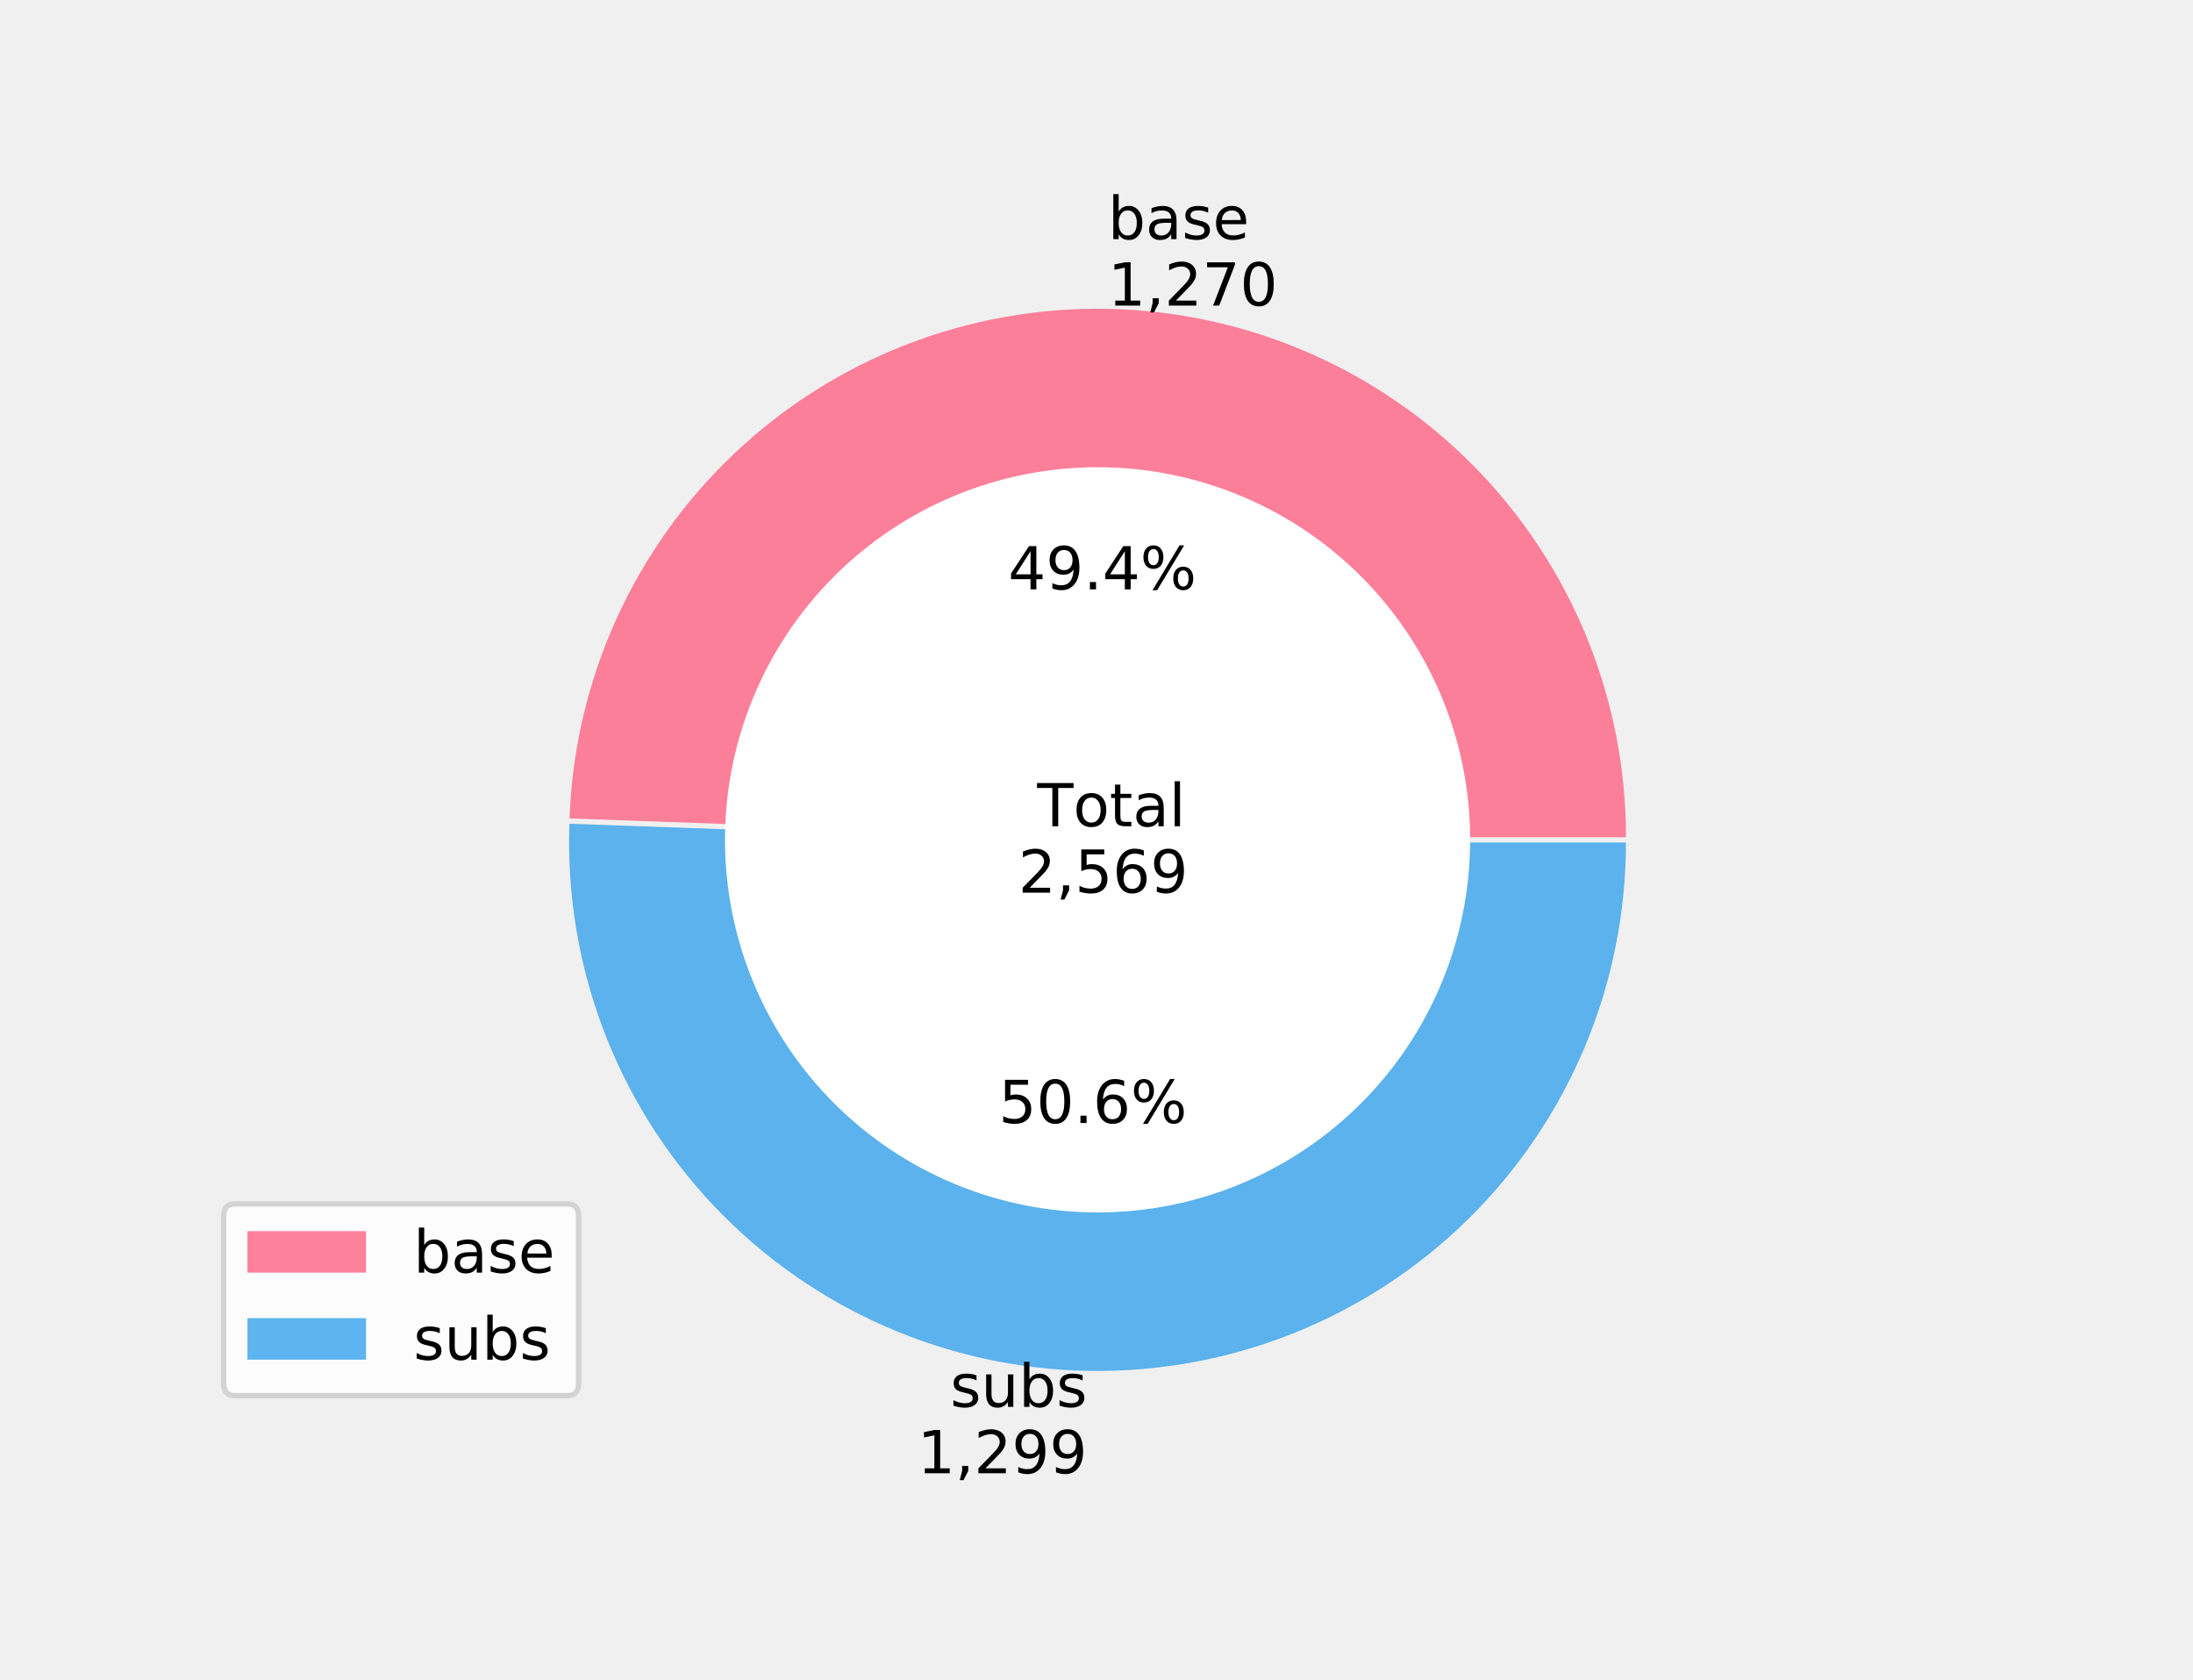
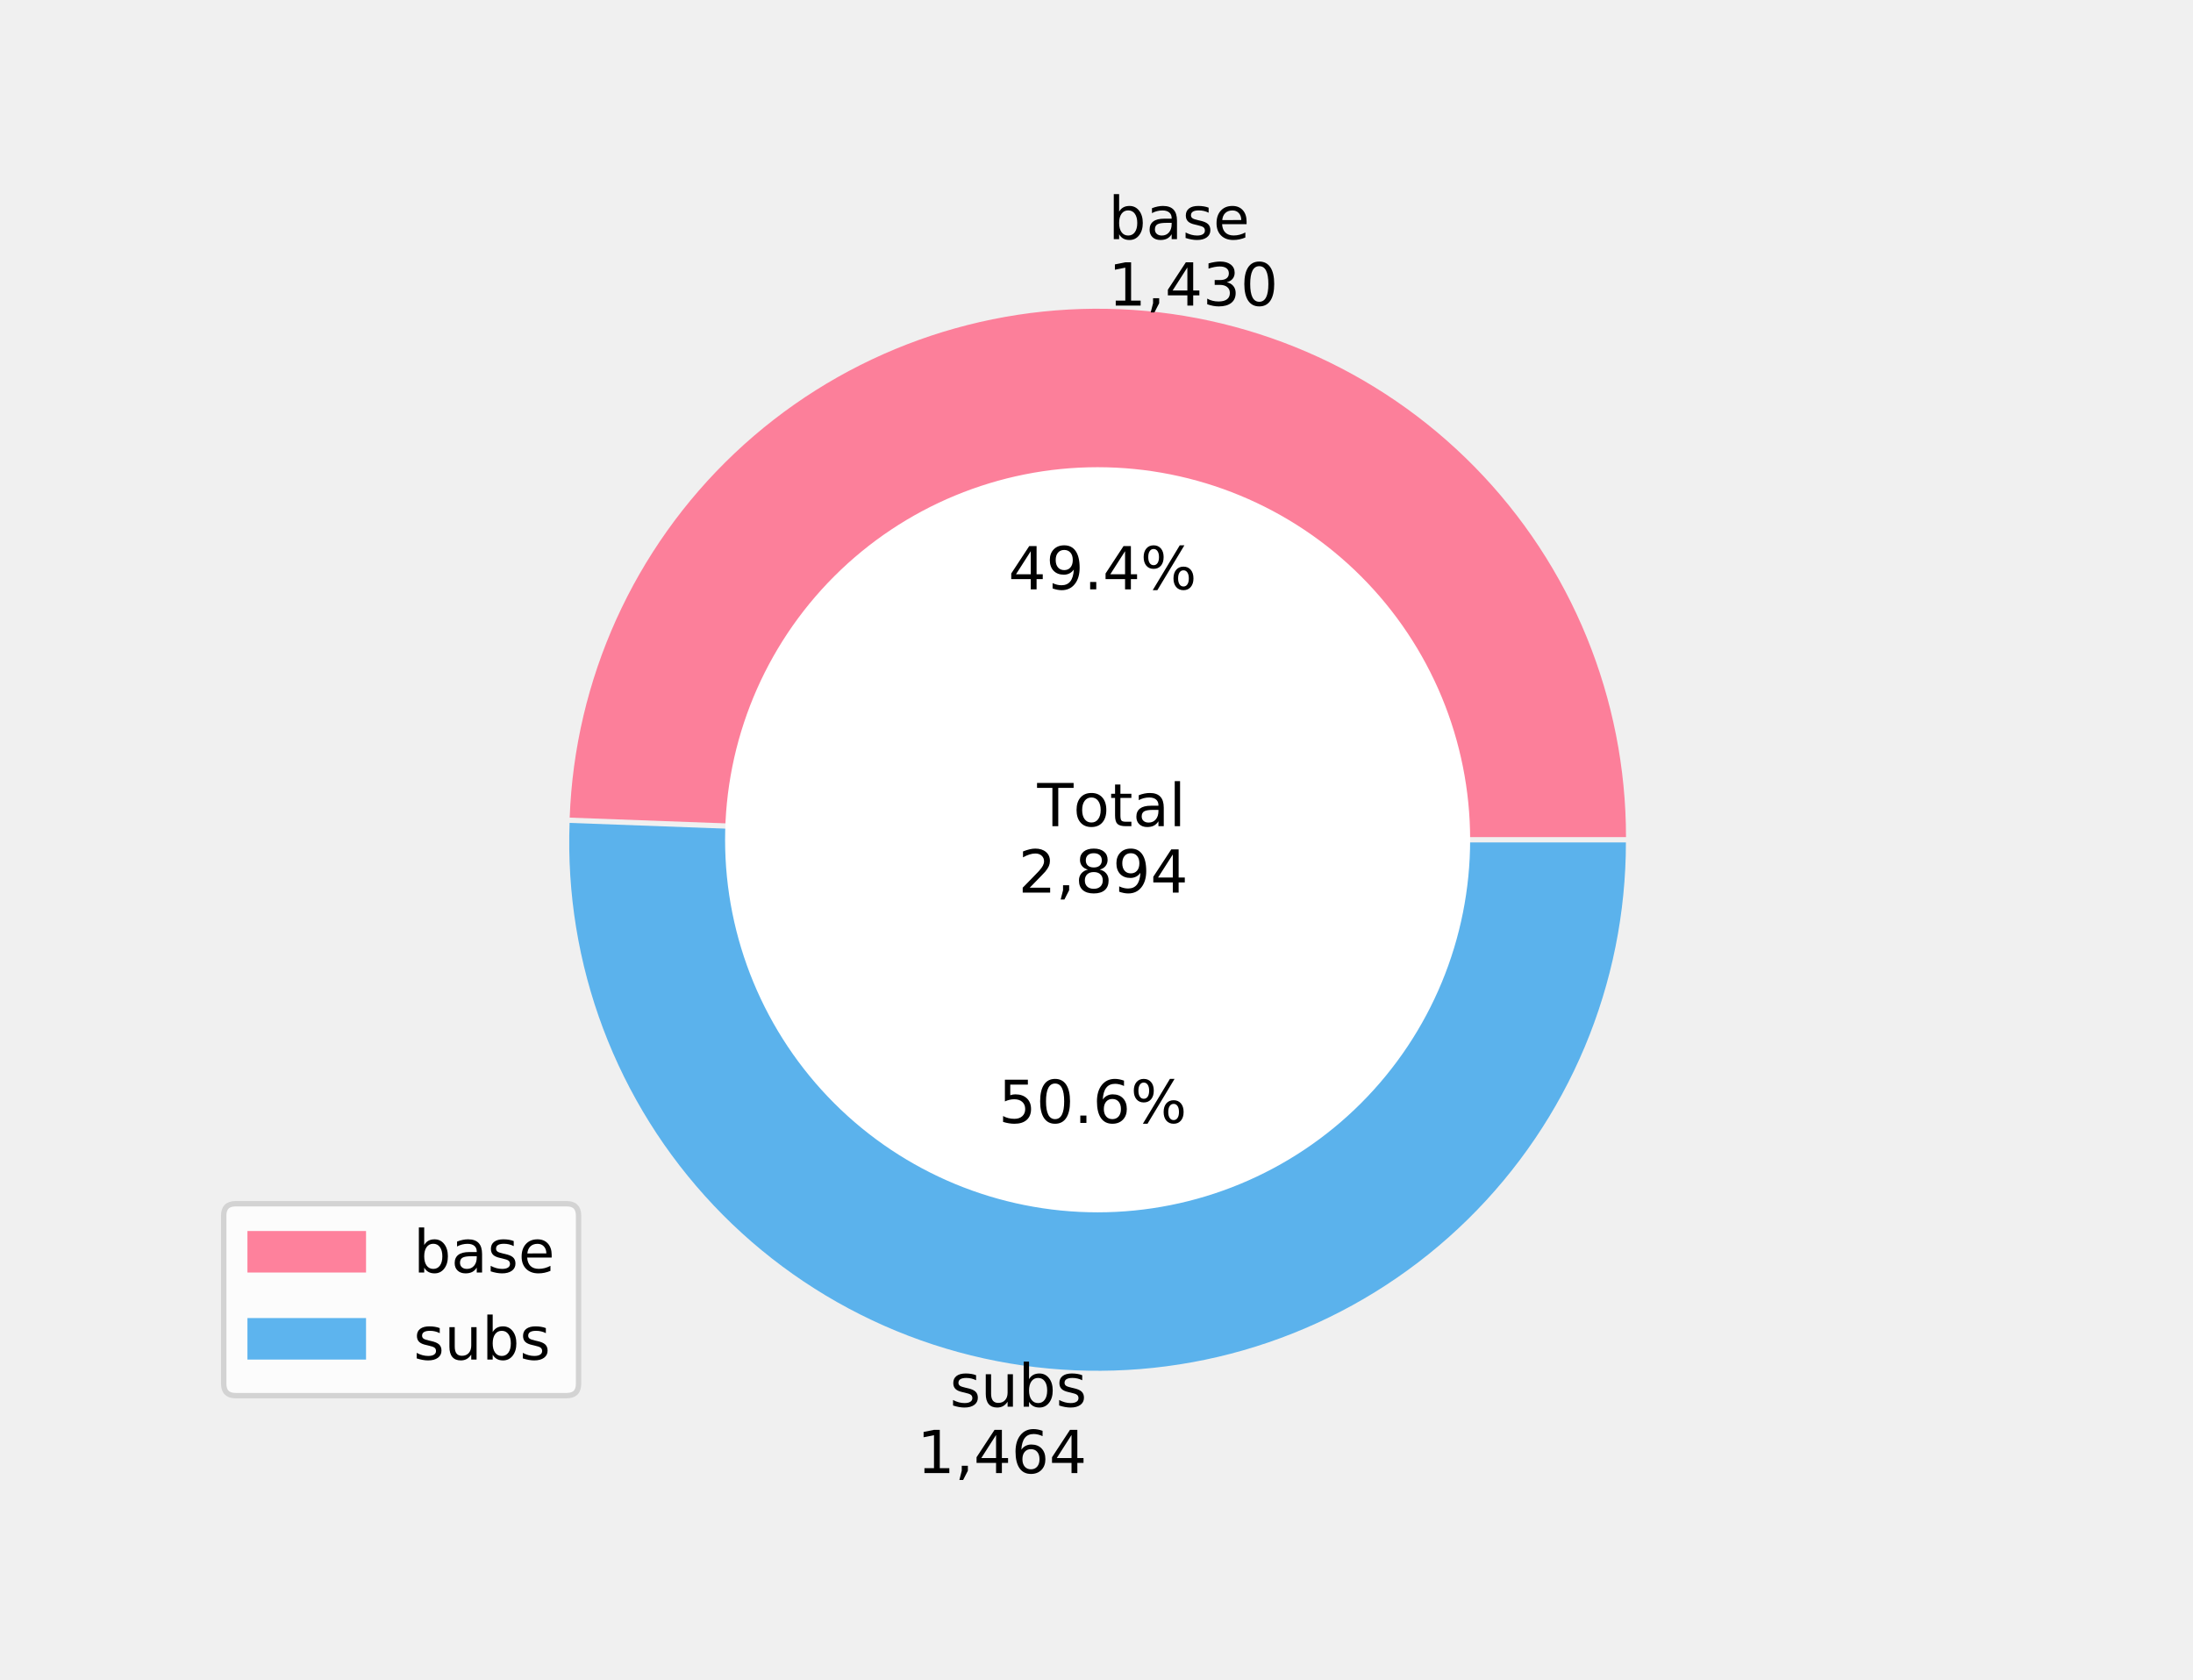
- <svg xmlns="http://www.w3.org/2000/svg" xmlns:xlink="http://www.w3.org/1999/xlink" height="311.551pt" version="1.1" viewBox="0 0 406.8 311.551" width="406.8pt">
+ <svg xmlns="http://www.w3.org/2000/svg" xmlns:xlink="http://www.w3.org/1999/xlink" height="311.52pt" version="1.1" viewBox="0 0 406.8 311.52" width="406.8pt">
  <defs>
    <style type="text/css">
*{stroke-linecap:butt;stroke-linejoin:round;}
  </style>
  </defs>
  <g id="figure_1">
    <g id="patch_1">
-       <path d="M 0 311.551  L 406.8 311.551  L 406.8 0  L 0 0  z " style="fill:none;" />
+       <path d="M 0 311.52  L 406.8 311.52  L 406.8 0  L 0 0  z " style="fill:none;" />
    </g>
    <g id="axes_1">
      <g id="patch_2">
-         <path d="M 301.627 155.285  C 301.627 129.6 291.531 104.916 273.53 86.593  C 255.529 68.27 231.028 57.738 205.347 57.282  C 179.665 56.827 154.806 66.484 136.167 84.157  C 117.528 101.83 106.562 126.14 105.652 151.81  L 203.609 155.285  L 301.627 155.285  z " style="fill:#ff6384;fill-opacity:0.8;" />
+         <path d="M 301.622 155.27  C 301.622 129.6 291.537 104.93 273.553 86.612  C 255.57 68.293 231.09 57.754 205.424 57.281  C 179.759 56.807 154.907 66.436 136.26 84.078  C 117.613 101.72 106.624 126.001 105.677 151.654  L 203.616 155.27  L 301.622 155.27  z " style="fill:#ff6384;fill-opacity:0.8;" />
      </g>
      <g id="patch_3">
-         <path d="M 105.634 152.79  C 105.173 165.8 107.307 178.772 111.914 190.948  C 116.52 203.124 123.506 214.261 132.463 223.707  C 141.42 233.154 152.17 240.722 164.083 245.969  C 175.997 251.216 188.837 254.038 201.853 254.269  C 214.869 254.499 227.802 252.135 239.894 247.314  C 251.986 242.492 262.997 235.31 272.284 226.187  C 281.57 217.064 288.946 206.181 293.982 194.177  C 299.017 182.172 301.61 169.283 301.61 156.265  L 203.591 156.265  L 105.634 152.79  z " style="fill:#36a2eb;fill-opacity:0.8;" />
+         <path d="M 105.658 152.634  C 105.178 165.647 107.296 178.626 111.888 190.812  C 116.481 202.998 123.456 214.147 132.406 223.606  C 141.355 233.066 152.101 240.647 164.014 245.907  C 175.927 251.166 188.769 253.999 201.789 254.239  C 214.809 254.48 227.748 252.123 239.846 247.306  C 251.945 242.49 262.964 235.31 272.256 226.187  C 281.549 217.065 288.931 206.181 293.97 194.173  C 299.009 182.165 301.604 169.272 301.604 156.25  L 203.598 156.25  L 105.658 152.634  z " style="fill:#36a2eb;fill-opacity:0.8;" />
      </g>
      <g id="patch_4">
-         <path clip-path="url(#pe374521627)" d="M 203.6 224.388  C 221.796 224.388 239.25 217.159 252.117 204.292  C 264.984 191.425 272.213 173.972 272.213 155.775  C 272.213 137.579 264.984 120.125 252.117 107.259  C 239.25 94.392 221.796 87.162 203.6 87.162  C 185.404 87.162 167.95 94.392 155.083 107.259  C 142.216 120.125 134.987 137.579 134.987 155.775  C 134.987 173.972 142.216 191.425 155.083 204.292  C 167.95 217.159 185.404 224.388 203.6 224.388  z " style="fill:#ffffff;stroke:#ffffff;stroke-linejoin:miter;" />
+         <path clip-path="url(#pa791bf29f0)" d="M 203.607 224.364  C 221.801 224.364 239.252 217.136 252.117 204.271  C 264.983 191.405 272.211 173.954 272.211 155.76  C 272.211 137.566 264.983 120.115 252.117 107.25  C 239.252 94.384 221.801 87.156 203.607 87.156  C 185.413 87.156 167.961 94.384 155.096 107.25  C 142.231 120.115 135.003 137.566 135.003 155.76  C 135.003 173.954 142.231 191.405 155.096 204.271  C 167.961 217.136 185.413 224.364 203.607 224.364  z " style="fill:#ffffff;stroke:#ffffff;stroke-linejoin:miter;" />
      </g>
      <g id="matplotlib.axis_1" />
      <g id="matplotlib.axis_2" />
      <g id="text_1">
        <defs>
          <path d="M 48.688 27.297  Q 48.688 37.203 44.609 42.844  Q 40.531 48.484 33.406 48.484  Q 26.266 48.484 22.188 42.844  Q 18.109 37.203 18.109 27.297  Q 18.109 17.391 22.188 11.75  Q 26.266 6.109 33.406 6.109  Q 40.531 6.109 44.609 11.75  Q 48.688 17.391 48.688 27.297  z M 18.109 46.391  Q 20.953 51.266 25.266 53.625  Q 29.594 56 35.594 56  Q 45.562 56 51.781 48.094  Q 58.016 40.188 58.016 27.297  Q 58.016 14.406 51.781 6.484  Q 45.562 -1.422 35.594 -1.422  Q 29.594 -1.422 25.266 0.953  Q 20.953 3.328 18.109 8.203  L 18.109 0  L 9.078 0  L 9.078 75.984  L 18.109 75.984  z " id="DejaVuSans-98" />
          <path d="M 34.281 27.484  Q 23.391 27.484 19.188 25  Q 14.984 22.516 14.984 16.5  Q 14.984 11.719 18.141 8.906  Q 21.297 6.109 26.703 6.109  Q 34.188 6.109 38.703 11.406  Q 43.219 16.703 43.219 25.484  L 43.219 27.484  z M 52.203 31.203  L 52.203 0  L 43.219 0  L 43.219 8.297  Q 40.141 3.328 35.547 0.953  Q 30.953 -1.422 24.312 -1.422  Q 15.922 -1.422 10.953 3.297  Q 6 8.016 6 15.922  Q 6 25.141 12.172 29.828  Q 18.359 34.516 30.609 34.516  L 43.219 34.516  L 43.219 35.406  Q 43.219 41.609 39.141 45  Q 35.062 48.391 27.688 48.391  Q 23 48.391 18.547 47.266  Q 14.109 46.141 10.016 43.891  L 10.016 52.203  Q 14.938 54.109 19.578 55.047  Q 24.219 56 28.609 56  Q 40.484 56 46.344 49.844  Q 52.203 43.703 52.203 31.203  z " id="DejaVuSans-97" />
          <path d="M 44.281 53.078  L 44.281 44.578  Q 40.484 46.531 36.375 47.5  Q 32.281 48.484 27.875 48.484  Q 21.188 48.484 17.844 46.438  Q 14.5 44.391 14.5 40.281  Q 14.5 37.156 16.891 35.375  Q 19.281 33.594 26.516 31.984  L 29.594 31.297  Q 39.156 29.25 43.188 25.516  Q 47.219 21.781 47.219 15.094  Q 47.219 7.469 41.188 3.016  Q 35.156 -1.422 24.609 -1.422  Q 20.219 -1.422 15.453 -0.562  Q 10.688 0.297 5.422 2  L 5.422 11.281  Q 10.406 8.688 15.234 7.391  Q 20.062 6.109 24.812 6.109  Q 31.156 6.109 34.562 8.281  Q 37.984 10.453 37.984 14.406  Q 37.984 18.062 35.516 20.016  Q 33.062 21.969 24.703 23.781  L 21.578 24.516  Q 13.234 26.266 9.516 29.906  Q 5.812 33.547 5.812 39.891  Q 5.812 47.609 11.281 51.797  Q 16.75 56 26.812 56  Q 31.781 56 36.172 55.266  Q 40.578 54.547 44.281 53.078  z " id="DejaVuSans-115" />
          <path d="M 56.203 29.594  L 56.203 25.203  L 14.891 25.203  Q 15.484 15.922 20.484 11.062  Q 25.484 6.203 34.422 6.203  Q 39.594 6.203 44.453 7.469  Q 49.312 8.734 54.109 11.281  L 54.109 2.781  Q 49.266 0.734 44.188 -0.344  Q 39.109 -1.422 33.891 -1.422  Q 20.797 -1.422 13.156 6.188  Q 5.516 13.812 5.516 26.812  Q 5.516 40.234 12.766 48.109  Q 20.016 56 32.328 56  Q 43.359 56 49.781 48.891  Q 56.203 41.797 56.203 29.594  z M 47.219 32.234  Q 47.125 39.594 43.094 43.984  Q 39.062 48.391 32.422 48.391  Q 24.906 48.391 20.391 44.141  Q 15.875 39.891 15.188 32.172  z " id="DejaVuSans-101" />
        </defs>
-         <g transform="translate(205.5204 44.35828)scale(0.11 -0.11)">
+         <g transform="translate(205.6053 44.35828)scale(0.11 -0.11)">
          <use xlink:href="#DejaVuSans-98" />
          <use x="63.477" xlink:href="#DejaVuSans-97" />
          <use x="124.756" xlink:href="#DejaVuSans-115" />
          <use x="176.855" xlink:href="#DejaVuSans-101" />
        </g>
        <defs>
          <path d="M 12.406 8.297  L 28.516 8.297  L 28.516 63.922  L 10.984 60.406  L 10.984 69.391  L 28.422 72.906  L 38.281 72.906  L 38.281 8.297  L 54.391 8.297  L 54.391 0  L 12.406 0  z " id="DejaVuSans-49" />
          <path d="M 11.719 12.406  L 22.016 12.406  L 22.016 4  L 14.016 -11.625  L 7.719 -11.625  L 11.719 4  z " id="DejaVuSans-44" />
-           <path d="M 19.188 8.297  L 53.609 8.297  L 53.609 0  L 7.328 0  L 7.328 8.297  Q 12.938 14.109 22.625 23.891  Q 32.328 33.688 34.812 36.531  Q 39.547 41.844 41.422 45.531  Q 43.312 49.219 43.312 52.781  Q 43.312 58.594 39.234 62.25  Q 35.156 65.922 28.609 65.922  Q 23.969 65.922 18.812 64.312  Q 13.672 62.703 7.812 59.422  L 7.812 69.391  Q 13.766 71.781 18.938 73  Q 24.125 74.219 28.422 74.219  Q 39.75 74.219 46.484 68.547  Q 53.219 62.891 53.219 53.422  Q 53.219 48.922 51.531 44.891  Q 49.859 40.875 45.406 35.406  Q 44.188 33.984 37.641 27.219  Q 31.109 20.453 19.188 8.297  z " id="DejaVuSans-50" />
-           <path d="M 8.203 72.906  L 55.078 72.906  L 55.078 68.703  L 28.609 0  L 18.312 0  L 43.219 64.594  L 8.203 64.594  z " id="DejaVuSans-55" />
+           <path d="M 37.797 64.312  L 12.891 25.391  L 37.797 25.391  z M 35.203 72.906  L 47.609 72.906  L 47.609 25.391  L 58.016 25.391  L 58.016 17.188  L 47.609 17.188  L 47.609 0  L 37.797 0  L 37.797 17.188  L 4.891 17.188  L 4.891 26.703  z " id="DejaVuSans-52" />
+           <path d="M 40.578 39.312  Q 47.656 37.797 51.625 33  Q 55.609 28.219 55.609 21.188  Q 55.609 10.406 48.188 4.484  Q 40.766 -1.422 27.094 -1.422  Q 22.516 -1.422 17.656 -0.516  Q 12.797 0.391 7.625 2.203  L 7.625 11.719  Q 11.719 9.328 16.594 8.109  Q 21.484 6.891 26.812 6.891  Q 36.078 6.891 40.938 10.547  Q 45.797 14.203 45.797 21.188  Q 45.797 27.641 41.281 31.266  Q 36.766 34.906 28.719 34.906  L 20.219 34.906  L 20.219 43.016  L 29.109 43.016  Q 36.375 43.016 40.234 45.922  Q 44.094 48.828 44.094 54.297  Q 44.094 59.906 40.109 62.906  Q 36.141 65.922 28.719 65.922  Q 24.656 65.922 20.016 65.031  Q 15.375 64.156 9.812 62.312  L 9.812 71.094  Q 15.438 72.656 20.344 73.438  Q 25.25 74.219 29.594 74.219  Q 40.828 74.219 47.359 69.109  Q 53.906 64.016 53.906 55.328  Q 53.906 49.266 50.438 45.094  Q 46.969 40.922 40.578 39.312  z " id="DejaVuSans-51" />
          <path d="M 31.781 66.406  Q 24.172 66.406 20.328 58.906  Q 16.5 51.422 16.5 36.375  Q 16.5 21.391 20.328 13.891  Q 24.172 6.391 31.781 6.391  Q 39.453 6.391 43.281 13.891  Q 47.125 21.391 47.125 36.375  Q 47.125 51.422 43.281 58.906  Q 39.453 66.406 31.781 66.406  z M 31.781 74.219  Q 44.047 74.219 50.516 64.516  Q 56.984 54.828 56.984 36.375  Q 56.984 17.969 50.516 8.266  Q 44.047 -1.422 31.781 -1.422  Q 19.531 -1.422 13.062 8.266  Q 6.594 17.969 6.594 36.375  Q 6.594 54.828 13.062 64.516  Q 19.531 74.219 31.781 74.219  z " id="DejaVuSans-48" />
        </defs>
-         <g transform="translate(205.5204 56.67587)scale(0.11 -0.11)">
+         <g transform="translate(205.6053 56.67587)scale(0.11 -0.11)">
          <use xlink:href="#DejaVuSans-49" />
          <use x="63.623" xlink:href="#DejaVuSans-44" />
-           <use x="95.41" xlink:href="#DejaVuSans-50" />
-           <use x="159.033" xlink:href="#DejaVuSans-55" />
+           <use x="95.41" xlink:href="#DejaVuSans-52" />
+           <use x="159.033" xlink:href="#DejaVuSans-51" />
          <use x="222.656" xlink:href="#DejaVuSans-48" />
        </g>
      </g>
      <g id="text_2">
        <defs>
-           <path d="M 37.797 64.312  L 12.891 25.391  L 37.797 25.391  z M 35.203 72.906  L 47.609 72.906  L 47.609 25.391  L 58.016 25.391  L 58.016 17.188  L 47.609 17.188  L 47.609 0  L 37.797 0  L 37.797 17.188  L 4.891 17.188  L 4.891 26.703  z " id="DejaVuSans-52" />
          <path d="M 10.984 1.516  L 10.984 10.5  Q 14.703 8.734 18.5 7.812  Q 22.312 6.891 25.984 6.891  Q 35.75 6.891 40.891 13.453  Q 46.047 20.016 46.781 33.406  Q 43.953 29.203 39.594 26.953  Q 35.25 24.703 29.984 24.703  Q 19.047 24.703 12.672 31.312  Q 6.297 37.938 6.297 49.422  Q 6.297 60.641 12.938 67.422  Q 19.578 74.219 30.609 74.219  Q 43.266 74.219 49.922 64.516  Q 56.594 54.828 56.594 36.375  Q 56.594 19.141 48.406 8.859  Q 40.234 -1.422 26.422 -1.422  Q 22.703 -1.422 18.891 -0.688  Q 15.094 0.047 10.984 1.516  z M 30.609 32.422  Q 37.25 32.422 41.125 36.953  Q 45.016 41.5 45.016 49.422  Q 45.016 57.281 41.125 61.844  Q 37.25 66.406 30.609 66.406  Q 23.969 66.406 20.094 61.844  Q 16.219 57.281 16.219 49.422  Q 16.219 41.5 20.094 36.953  Q 23.969 32.422 30.609 32.422  z " id="DejaVuSans-57" />
          <path d="M 10.688 12.406  L 21 12.406  L 21 0  L 10.688 0  z " id="DejaVuSans-46" />
          <path d="M 72.703 32.078  Q 68.453 32.078 66.031 28.469  Q 63.625 24.859 63.625 18.406  Q 63.625 12.062 66.031 8.422  Q 68.453 4.781 72.703 4.781  Q 76.859 4.781 79.266 8.422  Q 81.688 12.062 81.688 18.406  Q 81.688 24.812 79.266 28.438  Q 76.859 32.078 72.703 32.078  z M 72.703 38.281  Q 80.422 38.281 84.953 32.906  Q 89.5 27.547 89.5 18.406  Q 89.5 9.281 84.938 3.922  Q 80.375 -1.422 72.703 -1.422  Q 64.891 -1.422 60.344 3.922  Q 55.812 9.281 55.812 18.406  Q 55.812 27.594 60.375 32.938  Q 64.938 38.281 72.703 38.281  z M 22.312 68.016  Q 18.109 68.016 15.688 64.375  Q 13.281 60.75 13.281 54.391  Q 13.281 47.953 15.672 44.328  Q 18.062 40.719 22.312 40.719  Q 26.562 40.719 28.969 44.328  Q 31.391 47.953 31.391 54.391  Q 31.391 60.688 28.953 64.344  Q 26.516 68.016 22.312 68.016  z M 66.406 74.219  L 74.219 74.219  L 28.609 -1.422  L 20.797 -1.422  z M 22.312 74.219  Q 30.031 74.219 34.609 68.875  Q 39.203 63.531 39.203 54.391  Q 39.203 45.172 34.641 39.844  Q 30.078 34.516 22.312 34.516  Q 14.547 34.516 10.031 39.859  Q 5.516 45.219 5.516 54.391  Q 5.516 63.484 10.047 68.844  Q 14.594 74.219 22.312 74.219  z " id="DejaVuSans-37" />
        </defs>
-         <g transform="translate(187.0057 109.319)scale(0.11 -0.11)">
+         <g transform="translate(187.0482 109.3107)scale(0.11 -0.11)">
          <use xlink:href="#DejaVuSans-52" />
          <use x="63.623" xlink:href="#DejaVuSans-57" />
          <use x="127.246" xlink:href="#DejaVuSans-46" />
          <use x="159.033" xlink:href="#DejaVuSans-52" />
          <use x="222.656" xlink:href="#DejaVuSans-37" />
        </g>
      </g>
      <g id="text_3">
        <defs>
          <path d="M 8.5 21.578  L 8.5 54.688  L 17.484 54.688  L 17.484 21.922  Q 17.484 14.156 20.5 10.266  Q 23.531 6.391 29.594 6.391  Q 36.859 6.391 41.078 11.031  Q 45.312 15.672 45.312 23.688  L 45.312 54.688  L 54.297 54.688  L 54.297 0  L 45.312 0  L 45.312 8.406  Q 42.047 3.422 37.719 1  Q 33.406 -1.422 27.688 -1.422  Q 18.266 -1.422 13.375 4.438  Q 8.5 10.297 8.5 21.578  z M 31.109 56  z " id="DejaVuSans-117" />
        </defs>
-         <g transform="translate(176.2644 260.9454)scale(0.11 -0.11)">
+         <g transform="translate(176.1933 260.9149)scale(0.11 -0.11)">
          <use xlink:href="#DejaVuSans-115" />
          <use x="52.1" xlink:href="#DejaVuSans-117" />
          <use x="115.479" xlink:href="#DejaVuSans-98" />
          <use x="178.955" xlink:href="#DejaVuSans-115" />
        </g>
-         <g transform="translate(170.1886 273.263)scale(0.11 -0.11)">
+         <defs>
+           <path d="M 33.016 40.375  Q 26.375 40.375 22.484 35.828  Q 18.609 31.297 18.609 23.391  Q 18.609 15.531 22.484 10.953  Q 26.375 6.391 33.016 6.391  Q 39.656 6.391 43.531 10.953  Q 47.406 15.531 47.406 23.391  Q 47.406 31.297 43.531 35.828  Q 39.656 40.375 33.016 40.375  z M 52.594 71.297  L 52.594 62.312  Q 48.875 64.062 45.094 64.984  Q 41.312 65.922 37.594 65.922  Q 27.828 65.922 22.672 59.328  Q 17.531 52.734 16.797 39.406  Q 19.672 43.656 24.016 45.922  Q 28.375 48.188 33.594 48.188  Q 44.578 48.188 50.953 41.516  Q 57.328 34.859 57.328 23.391  Q 57.328 12.156 50.688 5.359  Q 44.047 -1.422 33.016 -1.422  Q 20.359 -1.422 13.672 8.266  Q 6.984 17.969 6.984 36.375  Q 6.984 53.656 15.188 63.938  Q 23.391 74.219 37.203 74.219  Q 40.922 74.219 44.703 73.484  Q 48.484 72.75 52.594 71.297  z " id="DejaVuSans-54" />
+         </defs>
+         <g transform="translate(170.1175 273.2325)scale(0.11 -0.11)">
          <use xlink:href="#DejaVuSans-49" />
          <use x="63.623" xlink:href="#DejaVuSans-44" />
-           <use x="95.41" xlink:href="#DejaVuSans-50" />
-           <use x="159.033" xlink:href="#DejaVuSans-57" />
-           <use x="222.656" xlink:href="#DejaVuSans-57" />
+           <use x="95.41" xlink:href="#DejaVuSans-52" />
+           <use x="159.033" xlink:href="#DejaVuSans-54" />
+           <use x="222.656" xlink:href="#DejaVuSans-52" />
        </g>
      </g>
      <g id="text_4">
        <defs>
          <path d="M 10.797 72.906  L 49.516 72.906  L 49.516 64.594  L 19.828 64.594  L 19.828 46.734  Q 21.969 47.469 24.109 47.828  Q 26.266 48.188 28.422 48.188  Q 40.625 48.188 47.75 41.5  Q 54.891 34.812 54.891 23.391  Q 54.891 11.625 47.562 5.094  Q 40.234 -1.422 26.906 -1.422  Q 22.312 -1.422 17.547 -0.641  Q 12.797 0.141 7.719 1.703  L 7.719 11.625  Q 12.109 9.234 16.797 8.062  Q 21.484 6.891 26.703 6.891  Q 35.156 6.891 40.078 11.328  Q 45.016 15.766 45.016 23.391  Q 45.016 31 40.078 35.438  Q 35.156 39.891 26.703 39.891  Q 22.75 39.891 18.812 39.016  Q 14.891 38.141 10.797 36.281  z " id="DejaVuSans-53" />
-           <path d="M 33.016 40.375  Q 26.375 40.375 22.484 35.828  Q 18.609 31.297 18.609 23.391  Q 18.609 15.531 22.484 10.953  Q 26.375 6.391 33.016 6.391  Q 39.656 6.391 43.531 10.953  Q 47.406 15.531 47.406 23.391  Q 47.406 31.297 43.531 35.828  Q 39.656 40.375 33.016 40.375  z M 52.594 71.297  L 52.594 62.312  Q 48.875 64.062 45.094 64.984  Q 41.312 65.922 37.594 65.922  Q 27.828 65.922 22.672 59.328  Q 17.531 52.734 16.797 39.406  Q 19.672 43.656 24.016 45.922  Q 28.375 48.188 33.594 48.188  Q 44.578 48.188 50.953 41.516  Q 57.328 34.859 57.328 23.391  Q 57.328 12.156 50.688 5.359  Q 44.047 -1.422 33.016 -1.422  Q 20.359 -1.422 13.672 8.266  Q 6.984 17.969 6.984 36.375  Q 6.984 53.656 15.188 63.938  Q 23.391 74.219 37.203 74.219  Q 40.922 74.219 44.703 73.484  Q 48.484 72.75 52.594 71.297  z " id="DejaVuSans-54" />
        </defs>
-         <g transform="translate(185.2503 208.3023)scale(0.11 -0.11)">
+         <g transform="translate(185.2216 208.28)scale(0.11 -0.11)">
          <use xlink:href="#DejaVuSans-53" />
          <use x="63.623" xlink:href="#DejaVuSans-48" />
          <use x="127.246" xlink:href="#DejaVuSans-46" />
          <use x="159.033" xlink:href="#DejaVuSans-54" />
          <use x="222.656" xlink:href="#DejaVuSans-37" />
        </g>
      </g>
      <g id="text_5">
        <defs>
          <path id="DejaVuSans-32" />
          <path d="M -0.297 72.906  L 61.375 72.906  L 61.375 64.594  L 35.5 64.594  L 35.5 0  L 25.594 0  L 25.594 64.594  L -0.297 64.594  z " id="DejaVuSans-84" />
          <path d="M 30.609 48.391  Q 23.391 48.391 19.188 42.75  Q 14.984 37.109 14.984 27.297  Q 14.984 17.484 19.156 11.844  Q 23.344 6.203 30.609 6.203  Q 37.797 6.203 41.984 11.859  Q 46.188 17.531 46.188 27.297  Q 46.188 37.016 41.984 42.703  Q 37.797 48.391 30.609 48.391  z M 30.609 56  Q 42.328 56 49.016 48.375  Q 55.719 40.766 55.719 27.297  Q 55.719 13.875 49.016 6.219  Q 42.328 -1.422 30.609 -1.422  Q 18.844 -1.422 12.172 6.219  Q 5.516 13.875 5.516 27.297  Q 5.516 40.766 12.172 48.375  Q 18.844 56 30.609 56  z " id="DejaVuSans-111" />
          <path d="M 18.312 70.219  L 18.312 54.688  L 36.812 54.688  L 36.812 47.703  L 18.312 47.703  L 18.312 18.016  Q 18.312 11.328 20.141 9.422  Q 21.969 7.516 27.594 7.516  L 36.812 7.516  L 36.812 0  L 27.594 0  Q 17.188 0 13.234 3.875  Q 9.281 7.766 9.281 18.016  L 9.281 47.703  L 2.688 47.703  L 2.688 54.688  L 9.281 54.688  L 9.281 70.219  z " id="DejaVuSans-116" />
          <path d="M 9.422 75.984  L 18.406 75.984  L 18.406 0  L 9.422 0  z " id="DejaVuSans-108" />
        </defs>
-         <g transform="translate(188.8972 153.2596)scale(0.11 -0.11)">
+         <g transform="translate(188.906 153.2431)scale(0.11 -0.11)">
          <use xlink:href="#DejaVuSans-32" />
          <use x="31.787" xlink:href="#DejaVuSans-84" />
          <use x="92.605" xlink:href="#DejaVuSans-111" />
          <use x="153.787" xlink:href="#DejaVuSans-116" />
          <use x="192.996" xlink:href="#DejaVuSans-97" />
          <use x="254.275" xlink:href="#DejaVuSans-108" />
          <use x="282.059" xlink:href="#DejaVuSans-32" />
        </g>
-         <g transform="translate(188.8972 165.5772)scale(0.11 -0.11)">
+         <defs>
+           <path d="M 19.188 8.297  L 53.609 8.297  L 53.609 0  L 7.328 0  L 7.328 8.297  Q 12.938 14.109 22.625 23.891  Q 32.328 33.688 34.812 36.531  Q 39.547 41.844 41.422 45.531  Q 43.312 49.219 43.312 52.781  Q 43.312 58.594 39.234 62.25  Q 35.156 65.922 28.609 65.922  Q 23.969 65.922 18.812 64.312  Q 13.672 62.703 7.812 59.422  L 7.812 69.391  Q 13.766 71.781 18.938 73  Q 24.125 74.219 28.422 74.219  Q 39.75 74.219 46.484 68.547  Q 53.219 62.891 53.219 53.422  Q 53.219 48.922 51.531 44.891  Q 49.859 40.875 45.406 35.406  Q 44.188 33.984 37.641 27.219  Q 31.109 20.453 19.188 8.297  z " id="DejaVuSans-50" />
+           <path d="M 31.781 34.625  Q 24.75 34.625 20.719 30.859  Q 16.703 27.094 16.703 20.516  Q 16.703 13.922 20.719 10.156  Q 24.75 6.391 31.781 6.391  Q 38.812 6.391 42.859 10.172  Q 46.922 13.969 46.922 20.516  Q 46.922 27.094 42.891 30.859  Q 38.875 34.625 31.781 34.625  z M 21.922 38.812  Q 15.578 40.375 12.031 44.719  Q 8.5 49.078 8.5 55.328  Q 8.5 64.062 14.719 69.141  Q 20.953 74.219 31.781 74.219  Q 42.672 74.219 48.875 69.141  Q 55.078 64.062 55.078 55.328  Q 55.078 49.078 51.531 44.719  Q 48 40.375 41.703 38.812  Q 48.828 37.156 52.797 32.312  Q 56.781 27.484 56.781 20.516  Q 56.781 9.906 50.312 4.234  Q 43.844 -1.422 31.781 -1.422  Q 19.734 -1.422 13.25 4.234  Q 6.781 9.906 6.781 20.516  Q 6.781 27.484 10.781 32.312  Q 14.797 37.156 21.922 38.812  z M 18.312 54.391  Q 18.312 48.734 21.844 45.562  Q 25.391 42.391 31.781 42.391  Q 38.141 42.391 41.719 45.562  Q 45.312 48.734 45.312 54.391  Q 45.312 60.062 41.719 63.234  Q 38.141 66.406 31.781 66.406  Q 25.391 66.406 21.844 63.234  Q 18.312 60.062 18.312 54.391  z " id="DejaVuSans-56" />
+         </defs>
+         <g transform="translate(188.906 165.5607)scale(0.11 -0.11)">
          <use xlink:href="#DejaVuSans-50" />
          <use x="63.623" xlink:href="#DejaVuSans-44" />
-           <use x="95.41" xlink:href="#DejaVuSans-53" />
-           <use x="159.033" xlink:href="#DejaVuSans-54" />
-           <use x="222.656" xlink:href="#DejaVuSans-57" />
+           <use x="95.41" xlink:href="#DejaVuSans-56" />
+           <use x="159.033" xlink:href="#DejaVuSans-57" />
+           <use x="222.656" xlink:href="#DejaVuSans-52" />
        </g>
      </g>
      <g id="legend_1">
        <g id="patch_5">
-           <path d="M 43.7 258.883  L 105.123 258.883  Q 107.323 258.883 107.323 256.683  L 107.323 225.491  Q 107.323 223.291 105.123 223.291  L 43.7 223.291  Q 41.5 223.291 41.5 225.491  L 41.5 256.683  Q 41.5 258.883 43.7 258.883  z " style="fill:#ffffff;opacity:0.8;stroke:#cccccc;stroke-linejoin:miter;" />
+           <path d="M 43.7 258.863  L 105.123 258.863  Q 107.323 258.863 107.323 256.663  L 107.323 225.471  Q 107.323 223.271 105.123 223.271  L 43.7 223.271  Q 41.5 223.271 41.5 225.471  L 41.5 256.663  Q 41.5 258.863 43.7 258.863  z " style="fill:#ffffff;opacity:0.8;stroke:#cccccc;stroke-linejoin:miter;" />
        </g>
        <g id="patch_6">
-           <path d="M 45.9 236.049  L 67.9 236.049  L 67.9 228.349  L 45.9 228.349  z " style="fill:#ff6384;fill-opacity:0.8;" />
+           <path d="M 45.9 236.03  L 67.9 236.03  L 67.9 228.33  L 45.9 228.33  z " style="fill:#ff6384;fill-opacity:0.8;" />
        </g>
        <g id="text_6">
-           <g transform="translate(76.7 236.0494)scale(0.11 -0.11)">
+           <g transform="translate(76.7 236.0298)scale(0.11 -0.11)">
            <use xlink:href="#DejaVuSans-98" />
            <use x="63.477" xlink:href="#DejaVuSans-97" />
            <use x="124.756" xlink:href="#DejaVuSans-115" />
            <use x="176.855" xlink:href="#DejaVuSans-101" />
          </g>
        </g>
        <g id="patch_7">
-           <path d="M 45.9 252.195  L 67.9 252.195  L 67.9 244.495  L 45.9 244.495  z " style="fill:#36a2eb;fill-opacity:0.8;" />
+           <path d="M 45.9 252.176  L 67.9 252.176  L 67.9 244.476  L 45.9 244.476  z " style="fill:#36a2eb;fill-opacity:0.8;" />
        </g>
        <g id="text_7">
-           <g transform="translate(76.7 252.1954)scale(0.11 -0.11)">
+           <g transform="translate(76.7 252.1757)scale(0.11 -0.11)">
            <use xlink:href="#DejaVuSans-115" />
            <use x="52.1" xlink:href="#DejaVuSans-117" />
            <use x="115.479" xlink:href="#DejaVuSans-98" />
            <use x="178.955" xlink:href="#DejaVuSans-115" />
          </g>
        </g>
      </g>
    </g>
  </g>
  <defs>
-     <clipPath id="pe374521627">
-       <rect height="217.44" width="334.8" x="36" y="46.943" />
+     <clipPath id="pa791bf29f0">
+       <rect height="217.44" width="334.8" x="36" y="46.923" />
    </clipPath>
  </defs>
</svg>
